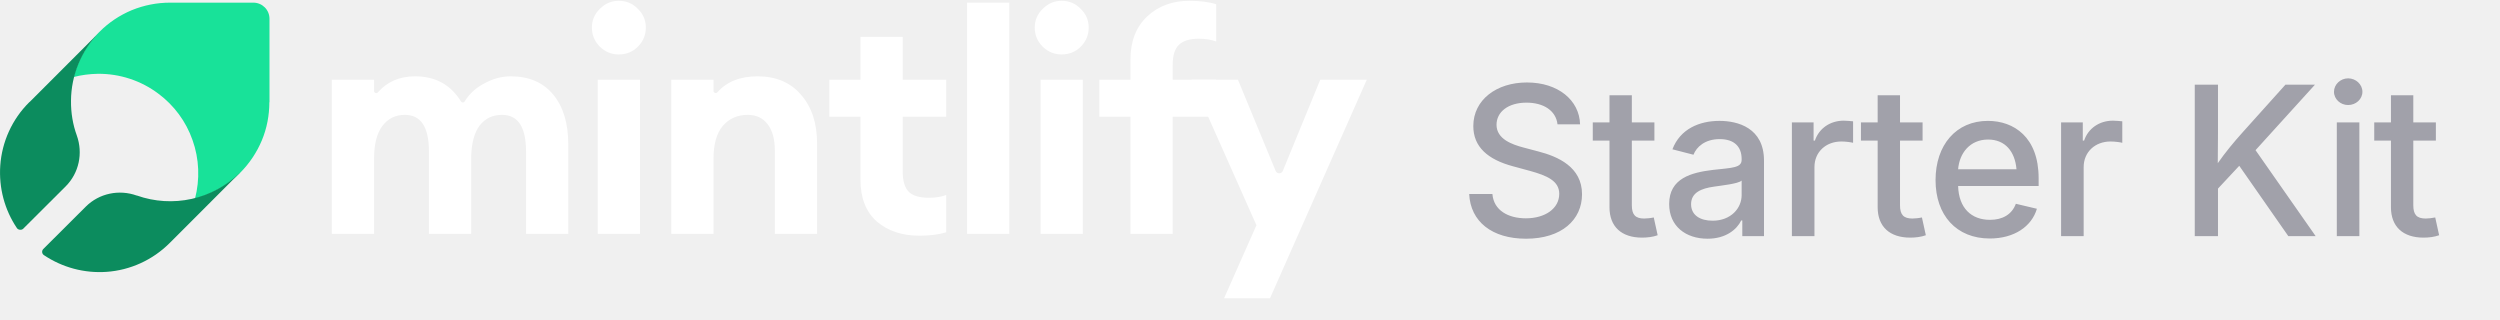
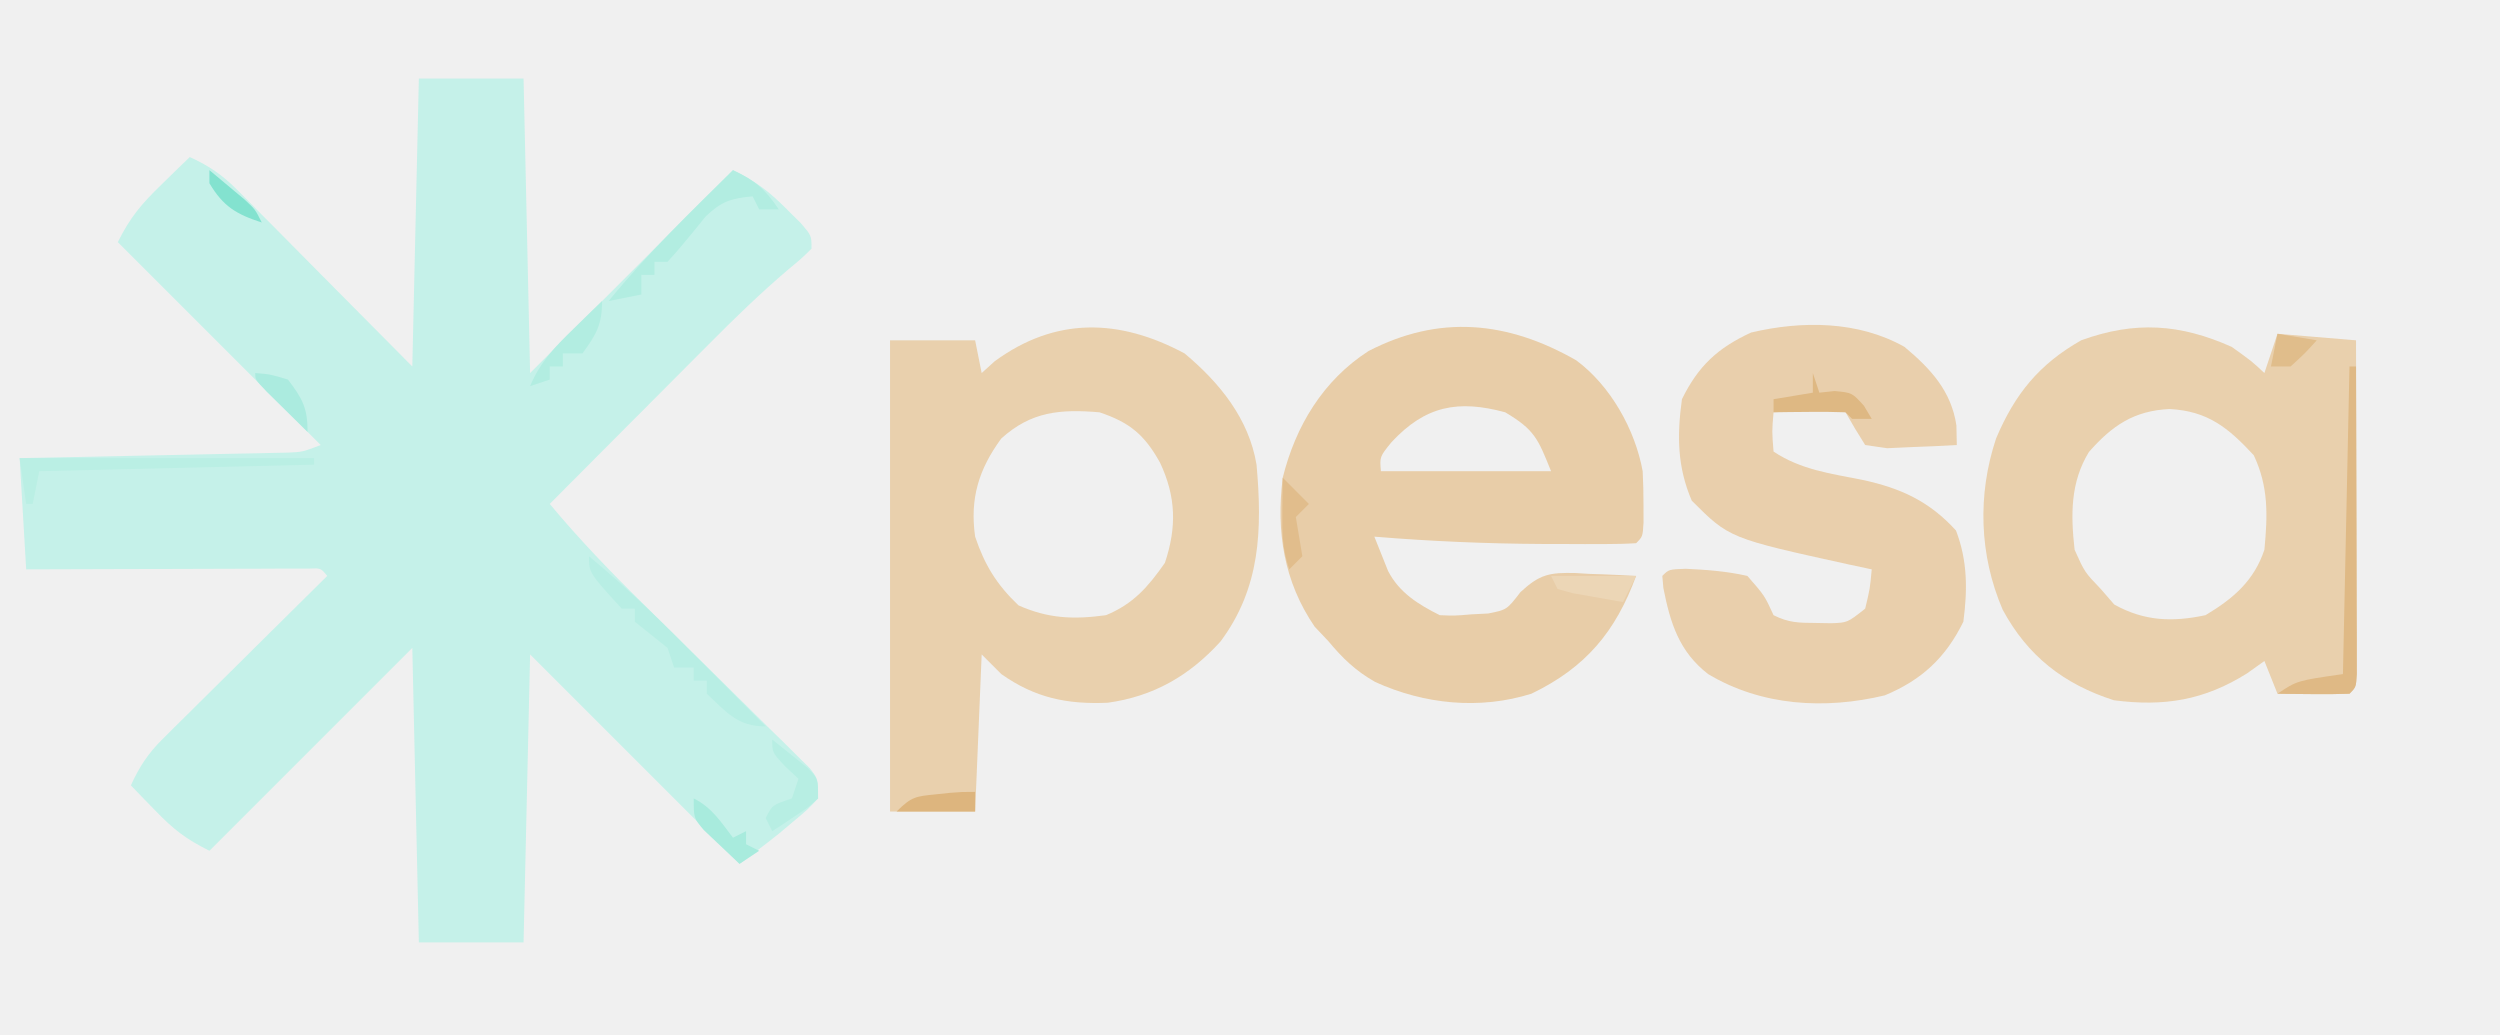
- <svg xmlns="http://www.w3.org/2000/svg" width="180" height="23" viewBox="0 0 180 23" fill="none">
-   <path d="M91.44 21.476H88.133L90.464 16.216L85.802 5.74H89.132L91.847 12.307C91.943 12.536 92.268 12.536 92.362 12.306L95.058 5.74H98.409L91.44 21.476Z" fill="white" />
-   <path d="M81.393 16.837V8.403H79.152V5.74H81.393V4.297C81.393 2.98 81.792 1.944 82.592 1.19C83.391 0.435 84.404 0.058 85.633 0.058C86.387 0.058 87.031 0.139 87.564 0.302V2.988C87.208 2.854 86.794 2.788 86.32 2.788C85.655 2.788 85.174 2.936 84.878 3.232C84.582 3.513 84.434 3.994 84.434 4.674V5.74H87.564V8.403H84.434V16.837H81.393Z" fill="white" />
-   <path d="M76.433 3.92C75.915 3.92 75.463 3.735 75.079 3.365C74.694 2.98 74.502 2.521 74.502 1.989C74.502 1.456 74.694 1.005 75.079 0.635C75.463 0.25 75.915 0.058 76.433 0.058C76.98 0.058 77.438 0.25 77.809 0.635C78.193 1.005 78.386 1.456 78.386 1.989C78.386 2.521 78.193 2.98 77.809 3.365C77.438 3.735 76.98 3.92 76.433 3.92ZM74.924 16.837V5.74H77.964V16.837H74.924Z" fill="white" />
-   <path d="M69.628 16.837V0.191H72.669V16.837H69.628Z" fill="white" />
-   <path d="M66.194 16.97C64.951 16.97 63.93 16.63 63.131 15.949C62.347 15.254 61.955 14.255 61.955 12.953V8.403H59.713V5.74H61.955V2.655H64.995V5.74H68.125V8.403H64.995V12.354C64.995 13.034 65.143 13.523 65.439 13.819C65.735 14.1 66.216 14.24 66.882 14.24C67.355 14.24 67.769 14.174 68.125 14.04V16.726C67.592 16.889 66.948 16.97 66.194 16.97Z" fill="white" />
-   <path d="M48.332 16.837V5.74H51.373V6.551C51.373 6.688 51.559 6.748 51.65 6.646C52.328 5.879 53.293 5.495 54.546 5.495C55.878 5.495 56.921 5.939 57.676 6.827C58.445 7.7 58.83 8.869 58.83 10.334V16.837H55.789V10.844C55.789 10.03 55.619 9.402 55.279 8.958C54.939 8.499 54.458 8.27 53.836 8.27C53.096 8.27 52.497 8.536 52.038 9.069C51.594 9.601 51.373 10.386 51.373 11.421V16.837H48.332Z" fill="white" />
-   <path d="M44.547 3.92C44.029 3.92 43.578 3.735 43.193 3.365C42.809 2.98 42.616 2.521 42.616 1.989C42.616 1.456 42.809 1.005 43.193 0.635C43.578 0.25 44.029 0.058 44.547 0.058C45.095 0.058 45.553 0.25 45.923 0.635C46.308 1.005 46.5 1.456 46.5 1.989C46.5 2.521 46.308 2.98 45.923 3.365C45.553 3.735 45.095 3.92 44.547 3.92ZM43.038 16.837V5.74H46.079V16.837H43.038Z" fill="white" />
-   <path d="M37.875 16.837V10.911C37.875 9.15 37.298 8.27 36.144 8.27C35.478 8.27 34.945 8.521 34.546 9.024C34.161 9.527 33.954 10.275 33.924 11.266V16.837H30.884V10.911C30.884 9.15 30.306 8.27 29.152 8.27C28.472 8.27 27.932 8.536 27.532 9.069C27.133 9.601 26.933 10.386 26.933 11.421V16.837H23.892V5.74H26.933V6.559C26.933 6.695 27.116 6.755 27.206 6.652C27.878 5.881 28.771 5.495 29.885 5.495C31.349 5.495 32.452 6.1 33.193 7.309C33.252 7.404 33.395 7.403 33.454 7.307C33.774 6.78 34.219 6.361 34.79 6.05C35.441 5.68 36.099 5.495 36.765 5.495C38.082 5.495 39.103 5.932 39.828 6.805C40.553 7.678 40.916 8.876 40.916 10.4V16.837H37.875Z" fill="white" />
-   <path d="M19.403 7.362V1.35C19.403 0.705 18.879 0.191 18.244 0.191H12.235C11.291 0.191 10.357 0.378 9.487 0.733C8.618 1.098 7.824 1.621 7.16 2.295L7.114 2.341C6.235 3.23 5.609 4.333 5.291 5.548C5.861 5.399 6.45 5.324 7.039 5.314C8.609 5.296 10.151 5.801 11.403 6.745C12.534 7.586 13.394 8.746 13.861 10.083C14.347 11.438 14.403 12.916 14.039 14.309C15.244 13.991 16.356 13.364 17.244 12.486L17.291 12.439C17.954 11.775 18.487 10.98 18.851 10.111C19.216 9.241 19.393 8.306 19.393 7.362H19.403Z" fill="#18E299" />
-   <path d="M5.112 7.26C5.121 5.416 5.857 3.646 7.151 2.324L2.151 7.326C2.133 7.344 2.114 7.354 2.095 7.372C0.876 8.583 0.14 10.204 0.019 11.918C-0.092 13.52 0.327 15.103 1.22 16.426C1.306 16.552 1.537 16.593 1.667 16.472L4.73 13.417C5.689 12.458 5.987 11.033 5.531 9.757C5.242 8.965 5.103 8.117 5.112 7.26Z" fill="#0C8C5E" />
-   <path d="M17.262 12.44C16.303 13.38 15.102 14.032 13.799 14.321C12.486 14.61 11.127 14.526 9.861 14.079C9.861 14.079 9.851 14.079 9.842 14.079C8.567 13.622 7.142 13.921 6.183 14.871L3.12 17.926C2.99 18.056 3.009 18.27 3.167 18.373C4.489 19.258 6.072 19.686 7.673 19.574C9.386 19.453 10.997 18.717 12.216 17.497L12.263 17.451L17.262 12.449V12.44Z" fill="#0C8C5E" />
-   <text x="105" y="17" font-family="Inter, ui-sans-serif, system-ui, -apple-system, sans-serif" font-size="15" font-weight="500" fill="#A1A1AA" letter-spacing="-0.01em">Starter Kit</text>
+ <svg xmlns="http://www.w3.org/2000/svg" version="1.1" width="382" height="158" viewBox="0 0 382 158">
+   <path d="M0 0 C5.28 0 10.56 0 16 0 C16.33 14.85 16.66 29.7 17 45 C27.23 34.77 37.46 24.54 48 14 C51.608 15.804 53.476 17.206 56.25 20 C56.956 20.701 57.663 21.402 58.391 22.125 C60 24 60 24 60 26 C58.524 27.456 58.524 27.456 56.486 29.145 C52.188 32.802 48.192 36.679 44.219 40.684 C43.52 41.384 42.821 42.084 42.101 42.806 C39.898 45.014 37.699 47.226 35.5 49.438 C33.995 50.947 32.49 52.457 30.984 53.967 C27.32 57.642 23.659 61.32 20 65 C24.481 70.384 29.242 75.333 34.242 80.234 C35.818 81.793 37.394 83.351 38.969 84.91 C41.435 87.345 43.903 89.777 46.376 92.205 C48.776 94.562 51.166 96.929 53.555 99.297 C54.301 100.025 55.048 100.753 55.818 101.503 C56.84 102.52 56.84 102.52 57.882 103.558 C58.788 104.449 58.788 104.449 59.712 105.358 C61 107 61 107 61 110 C59.391 111.719 59.391 111.719 57.25 113.5 C56.206 114.382 56.206 114.382 55.141 115.281 C53.128 116.897 51.065 118.451 49 120 C38.44 109.44 27.88 98.88 17 88 C16.67 102.52 16.34 117.04 16 132 C10.72 132 5.44 132 0 132 C-0.33 117.15 -0.66 102.3 -1 87 C-16.345 102.345 -16.345 102.345 -32 118 C-35.668 116.166 -37.468 114.749 -40.25 111.875 C-40.956 111.151 -41.663 110.426 -42.391 109.68 C-42.922 109.125 -43.453 108.571 -44 108 C-42.72 105.19 -41.393 103.146 -39.203 100.976 C-38.642 100.415 -38.082 99.855 -37.504 99.278 C-36.902 98.686 -36.3 98.094 -35.68 97.484 C-35.061 96.869 -34.442 96.253 -33.805 95.618 C-31.833 93.657 -29.854 91.704 -27.875 89.75 C-26.535 88.42 -25.195 87.089 -23.855 85.758 C-20.576 82.5 -17.289 79.248 -14 76 C-14.981 74.799 -14.981 74.799 -16.829 74.88 C-18.024 74.883 -18.024 74.883 -19.244 74.886 C-20.596 74.887 -20.596 74.887 -21.974 74.887 C-23.443 74.894 -23.443 74.894 -24.941 74.902 C-25.939 74.904 -26.936 74.905 -27.964 74.907 C-31.163 74.912 -34.363 74.925 -37.562 74.938 C-39.726 74.943 -41.889 74.947 -44.053 74.951 C-49.369 74.962 -54.684 74.98 -60 75 C-60.33 69.39 -60.66 63.78 -61 58 C-59.713 57.975 -58.426 57.95 -57.1 57.924 C-52.331 57.83 -47.562 57.73 -42.793 57.628 C-40.728 57.584 -38.663 57.543 -36.598 57.503 C-33.632 57.445 -30.665 57.381 -27.699 57.316 C-26.774 57.3 -25.849 57.283 -24.896 57.266 C-23.605 57.236 -23.605 57.236 -22.288 57.205 C-21.531 57.19 -20.773 57.174 -19.993 57.158 C-17.791 57.064 -17.791 57.064 -15 56 C-25.23 45.77 -35.46 35.54 -46 25 C-44.079 21.157 -42.407 19.196 -39.375 16.25 C-38.558 15.451 -37.74 14.652 -36.898 13.828 C-36.272 13.225 -35.645 12.622 -35 12 C-32.095 13.314 -30.033 14.721 -27.792 16.981 C-27.183 17.59 -26.575 18.199 -25.948 18.826 C-25.32 19.463 -24.693 20.101 -24.047 20.758 C-23.168 21.639 -23.168 21.639 -22.272 22.539 C-20.092 24.729 -17.922 26.927 -15.75 29.125 C-10.883 34.034 -6.015 38.943 -1 44 C-0.67 29.48 -0.34 14.96 0 0 Z " fill="#C5F1E9" transform="translate(64,12)" />
+   <path d="M0 0 C5.37 4.488 9.834 9.982 11 17 C11.881 26.946 11.609 35.814 5.492 44.023 C0.758 49.242 -4.734 52.41 -11.738 53.379 C-17.985 53.647 -22.854 52.629 -28 49 C-28.99 48.01 -29.98 47.02 -31 46 C-31.33 53.92 -31.66 61.84 -32 70 C-36.29 70 -40.58 70 -45 70 C-45 46.24 -45 22.48 -45 -2 C-40.71 -2 -36.42 -2 -32 -2 C-31.67 -0.35 -31.34 1.3 -31 3 C-30.34 2.402 -29.68 1.804 -29 1.188 C-19.726 -5.575 -10.038 -5.372 0 0 Z M-28 13 C-31.438 17.675 -32.83 22.191 -32 28 C-30.545 32.339 -28.696 35.337 -25.375 38.5 C-20.802 40.532 -16.929 40.677 -12 40 C-7.819 38.273 -5.575 35.679 -3 32 C-1.171 26.513 -1.31 21.873 -3.75 16.688 C-6.102 12.449 -8.381 10.54 -13 9 C-18.982 8.501 -23.409 8.851 -28 13 Z " fill="#E9D0AD" transform="translate(181,54)" />
+   <path d="M0 0 C3.062 2.188 3.062 2.188 5 4 C5.66 2.02 6.32 0.04 7 -2 C10.96 -1.67 14.92 -1.34 19 -1 C19.025 6.53 19.043 14.059 19.055 21.589 C19.06 24.153 19.067 26.717 19.075 29.281 C19.088 32.957 19.093 36.633 19.098 40.309 C19.103 41.463 19.108 42.617 19.113 43.806 C19.113 44.867 19.113 45.928 19.114 47.021 C19.116 47.961 19.118 48.9 19.12 49.868 C19 52 19 52 18 53 C16.147 53.072 14.292 53.084 12.438 53.062 C11.426 53.053 10.414 53.044 9.371 53.035 C8.197 53.018 8.197 53.018 7 53 C6.34 51.35 5.68 49.7 5 48 C3.701 48.928 3.701 48.928 2.375 49.875 C-4.189 54.008 -10.343 54.997 -18 54 C-25.664 51.537 -31.174 47.241 -34.992 40.16 C-38.583 31.799 -38.857 22.587 -36 14 C-33.126 7.207 -29.444 2.664 -23 -1 C-14.789 -3.986 -7.882 -3.521 0 0 Z M-21.812 16.062 C-24.665 20.716 -24.594 25.713 -24 31 C-22.467 34.425 -22.467 34.425 -20 37 C-19.319 37.784 -18.639 38.568 -17.938 39.375 C-13.35 41.913 -9.104 42.082 -4 41 C0.247 38.461 3.42 35.741 5 31 C5.502 25.76 5.649 21.373 3.375 16.562 C-0.526 12.353 -3.665 9.794 -9.5 9.5 C-14.924 9.756 -18.255 12.014 -21.812 16.062 Z " fill="#E9D0AD" transform="translate(341,53)" />
+   <path d="M0 0 C5.225 3.868 8.989 10.564 10.145 16.938 C10.235 18.665 10.275 20.395 10.27 22.125 C10.273 23.446 10.273 23.446 10.277 24.793 C10.145 26.938 10.145 26.938 9.145 27.938 C7.552 28.037 5.955 28.068 4.359 28.07 C3.36 28.072 2.361 28.074 1.332 28.076 C-0.277 28.069 -0.277 28.069 -1.918 28.062 C-2.999 28.061 -4.081 28.059 -5.195 28.057 C-13.782 28.011 -22.298 27.642 -30.855 26.938 C-30.413 28.044 -29.971 29.15 -29.516 30.289 C-29.267 30.911 -29.018 31.533 -28.762 32.174 C-27.05 35.504 -24.122 37.304 -20.855 38.938 C-18.58 39.028 -18.58 39.028 -16.043 38.812 C-15.191 38.769 -14.339 38.725 -13.461 38.68 C-10.609 38.112 -10.609 38.112 -8.52 35.402 C-5.555 32.659 -4.063 32.401 -0.084 32.498 C0.926 32.561 0.926 32.561 1.957 32.625 C2.65 32.648 3.343 32.67 4.057 32.693 C5.754 32.752 7.449 32.842 9.145 32.938 C5.998 41.503 1.403 46.961 -6.855 50.938 C-14.812 53.428 -23.237 52.548 -30.734 49.141 C-33.673 47.474 -35.705 45.531 -37.855 42.938 C-38.557 42.195 -39.258 41.453 -39.98 40.688 C-44.69 33.781 -45.878 26.168 -44.855 17.938 C-42.894 10.043 -38.692 3.056 -31.766 -1.41 C-20.977 -7.015 -10.53 -6.03 0 0 Z M-28.23 12.5 C-30.04 14.727 -30.04 14.727 -29.855 16.938 C-21.275 16.938 -12.695 16.938 -3.855 16.938 C-5.864 11.915 -6.401 10.591 -10.855 7.938 C-18.018 5.995 -23.045 6.905 -28.23 12.5 Z " fill="#E8CDA8" transform="translate(240.8555,55.0625)" />
+   <path d="M0 0 C3.983 3.325 7.157 6.741 7.938 12 C7.958 12.99 7.979 13.98 8 15 C5.731 15.135 3.459 15.232 1.188 15.312 C-0.709 15.4 -0.709 15.4 -2.645 15.488 C-3.752 15.327 -4.859 15.166 -6 15 C-7.045 13.361 -8.047 11.694 -9 10 C-11.734 9.396 -11.734 9.396 -14.688 9.688 C-16.178 9.755 -16.178 9.755 -17.699 9.824 C-18.458 9.882 -19.218 9.94 -20 10 C-20.25 12.916 -20.25 12.916 -20 16 C-15.827 18.782 -11.273 19.362 -6.424 20.324 C-0.618 21.578 3.783 23.561 7.875 28.062 C9.646 32.687 9.646 37.117 9 42 C6.302 47.496 2.643 50.899 -3 53.25 C-12.164 55.446 -21.845 54.884 -30 50 C-34.447 46.55 -35.782 42.186 -36.836 36.855 C-36.89 36.243 -36.944 35.631 -37 35 C-36 34 -36 34 -33.418 33.91 C-30.176 34.063 -27.169 34.286 -24 35 C-21.375 38 -21.375 38 -20 41 C-17.66 42.17 -16.166 42.166 -13.562 42.188 C-12.78 42.202 -11.998 42.216 -11.191 42.23 C-8.708 42.141 -8.708 42.141 -6 40 C-5.267 36.934 -5.267 36.934 -5 34 C-6.134 33.758 -7.269 33.515 -8.438 33.266 C-26.76 29.24 -26.76 29.24 -32.5 23.5 C-34.719 18.323 -34.761 13.548 -34 8 C-31.49 2.891 -28.533 0.174 -23.438 -2.188 C-15.685 -4.02 -7.083 -3.994 0 0 Z " fill="#E9CFAC" transform="translate(291,53)" />
+   <path d="M0 0 C0.33 0 0.66 0 1 0 C1.025 6.96 1.043 13.92 1.055 20.88 C1.06 23.25 1.067 25.62 1.075 27.99 C1.088 31.388 1.093 34.786 1.098 38.184 C1.103 39.25 1.108 40.317 1.113 41.416 C1.113 42.397 1.113 43.378 1.114 44.388 C1.116 45.257 1.118 46.125 1.12 47.02 C1 49 1 49 0 50 C-1.853 50.072 -3.708 50.084 -5.562 50.062 C-6.574 50.053 -7.586 50.044 -8.629 50.035 C-9.411 50.024 -10.194 50.012 -11 50 C-8 48 -8 48 -1 47 C-0.67 31.49 -0.34 15.98 0 0 Z " fill="#DFB985" transform="translate(359,56)" />
+   <path d="M0 0 C6.181 5.104 11.798 10.683 17.438 16.375 C18.36 17.302 19.282 18.229 20.232 19.184 C22.491 21.453 24.746 23.726 27 26 C22.684 26 21.072 23.867 18 21 C18 20.34 18 19.68 18 19 C17.34 19 16.68 19 16 19 C16 18.34 16 17.68 16 17 C15.01 17 14.02 17 13 17 C12.67 16.01 12.34 15.02 12 14 C10.337 12.662 8.671 11.328 7 10 C7 9.34 7 8.68 7 8 C6.34 8 5.68 8 5 8 C0 2.524 0 2.524 0 0 Z " fill="#B8EEE4" transform="translate(90,85)" />
+   <path d="M0 0 C3.326 1.526 4.956 2.933 7 6 C6.01 6 5.02 6 4 6 C3.67 5.34 3.34 4.68 3 4 C-0.298 4.317 -1.733 4.746 -4.168 7.066 C-5.168 8.302 -5.168 8.302 -6.188 9.562 C-7.42 11.073 -8.683 12.561 -10 14 C-10.66 14 -11.32 14 -12 14 C-12 14.66 -12 15.32 -12 16 C-12.66 16 -13.32 16 -14 16 C-14 16.99 -14 17.98 -14 19 C-15.65 19.33 -17.3 19.66 -19 20 C-13.174 12.842 -6.562 6.474 0 0 Z " fill="#B2EDE1" transform="translate(112,26)" />
+   <path d="M0 0 C14.85 0 29.7 0 45 0 C45 0.33 45 0.66 45 1 C24.21 1.495 24.21 1.495 3 2 C2.67 3.65 2.34 5.3 2 7 C1.67 7 1.34 7 1 7 C0.67 4.69 0.34 2.38 0 0 Z " fill="#BAEFE4" transform="translate(3,70)" />
+   <path d="M0 0 C1.175 0.927 2.34 1.867 3.5 2.812 C4.15 3.335 4.799 3.857 5.469 4.395 C7 6 7 6 7 9 C5.469 10.387 5.469 10.387 3.5 11.688 C2.525 12.343 2.525 12.343 1.531 13.012 C1.026 13.338 0.521 13.664 0 14 C-0.33 13.34 -0.66 12.68 -1 12 C0 10 0 10 3 9 C3.33 8.01 3.66 7.02 4 6 C3.34 5.381 2.68 4.763 2 4.125 C0 2 0 2 0 0 Z " fill="#B7EEE3" transform="translate(118,113)" />
+   <path d="M0 0 C0.33 0.99 0.66 1.98 1 3 C1.763 2.917 2.526 2.835 3.312 2.75 C6 3 6 3 7.812 5 C8.204 5.66 8.596 6.32 9 7 C8.01 7 7.02 7 6 7 C5.67 6.67 5.34 6.34 5 6 C3.147 5.928 1.292 5.916 -0.562 5.938 C-1.574 5.947 -2.586 5.956 -3.629 5.965 C-4.411 5.976 -5.194 5.988 -6 6 C-6 5.34 -6 4.68 -6 4 C-4.02 3.67 -2.04 3.34 0 3 C0 2.01 0 1.02 0 0 Z " fill="#DEB883" transform="translate(277,57)" />
+   <path d="M0 0 C0 3.615 -0.892 5.112 -3 8 C-3.99 8 -4.98 8 -6 8 C-6 8.66 -6 9.32 -6 10 C-6.66 10 -7.32 10 -8 10 C-8 10.66 -8 11.32 -8 12 C-8.99 12.33 -9.98 12.66 -11 13 C-9.464 9.319 -7.218 7.012 -4.375 4.25 C-3.558 3.451 -2.74 2.652 -1.898 1.828 C-0.959 0.923 -0.959 0.923 0 0 Z " fill="#B2EDE1" transform="translate(92,46)" />
+   <path d="M0 0 C4.29 0 8.58 0 13 0 C12.34 1.32 11.68 2.64 11 4 C9.352 3.719 7.707 3.425 6.062 3.125 C4.688 2.881 4.688 2.881 3.285 2.633 C2.531 2.424 1.777 2.215 1 2 C0.67 1.34 0.34 0.68 0 0 Z " fill="#ECD6B6" transform="translate(237,88)" />
+   <path d="M0 0 C2.785 1.392 4.123 3.56 6 6 C6.66 5.67 7.32 5.34 8 5 C8 5.66 8 6.32 8 7 C8.66 7.33 9.32 7.66 10 8 C9.01 8.66 8.02 9.32 7 10 C5.824 8.905 4.66 7.799 3.5 6.688 C2.525 5.765 2.525 5.765 1.531 4.824 C0 3 0 3 0 0 Z " fill="#A8EBDD" transform="translate(106,122)" />
+   <path d="M0 0 C0 0.99 0 1.98 0 3 C-3.96 3 -7.92 3 -12 3 C-9.727 0.727 -9.076 0.68 -6 0.375 C-5.299 0.3 -4.598 0.225 -3.875 0.148 C-2 0 -2 0 0 0 Z " fill="#DDB57E" transform="translate(149,121)" />
+   <path d="M0 0 C1.32 1.32 2.64 2.64 4 4 C3.34 4.66 2.68 5.32 2 6 C2.165 6.99 2.33 7.98 2.5 9 C2.665 9.99 2.83 10.98 3 12 C2.34 12.66 1.68 13.32 1 14 C-0.05 10.851 -0.101 8.612 -0.062 5.312 C-0.053 4.319 -0.044 3.325 -0.035 2.301 C-0.024 1.542 -0.012 0.782 0 0 Z " fill="#E1BD8C" transform="translate(196,73)" />
+   <path d="M0 0 C2.312 0.188 2.312 0.188 5 1 C7.21 3.895 8 5.332 8 9 C6.664 7.691 5.331 6.377 4 5.062 C3.257 4.332 2.515 3.601 1.75 2.848 C0 1 0 1 0 0 Z " fill="#ABEBDF" transform="translate(39,57)" />
+   <path d="M0 0 C2.97 0.495 2.97 0.495 6 1 C4.188 3 4.188 3 2 5 C1.01 5 0.02 5 -1 5 C-0.67 3.35 -0.34 1.7 0 0 Z " fill="#E0BD8B" transform="translate(348,51)" />
+   <path d="M0 0 C1.149 0.954 2.294 1.914 3.438 2.875 C4.076 3.409 4.714 3.942 5.371 4.492 C7 6 7 6 8 8 C4.111 6.739 2.106 5.547 0 2 C0 1.34 0 0.68 0 0 Z " fill="#83E2CF" transform="translate(32,26)" />
</svg>
